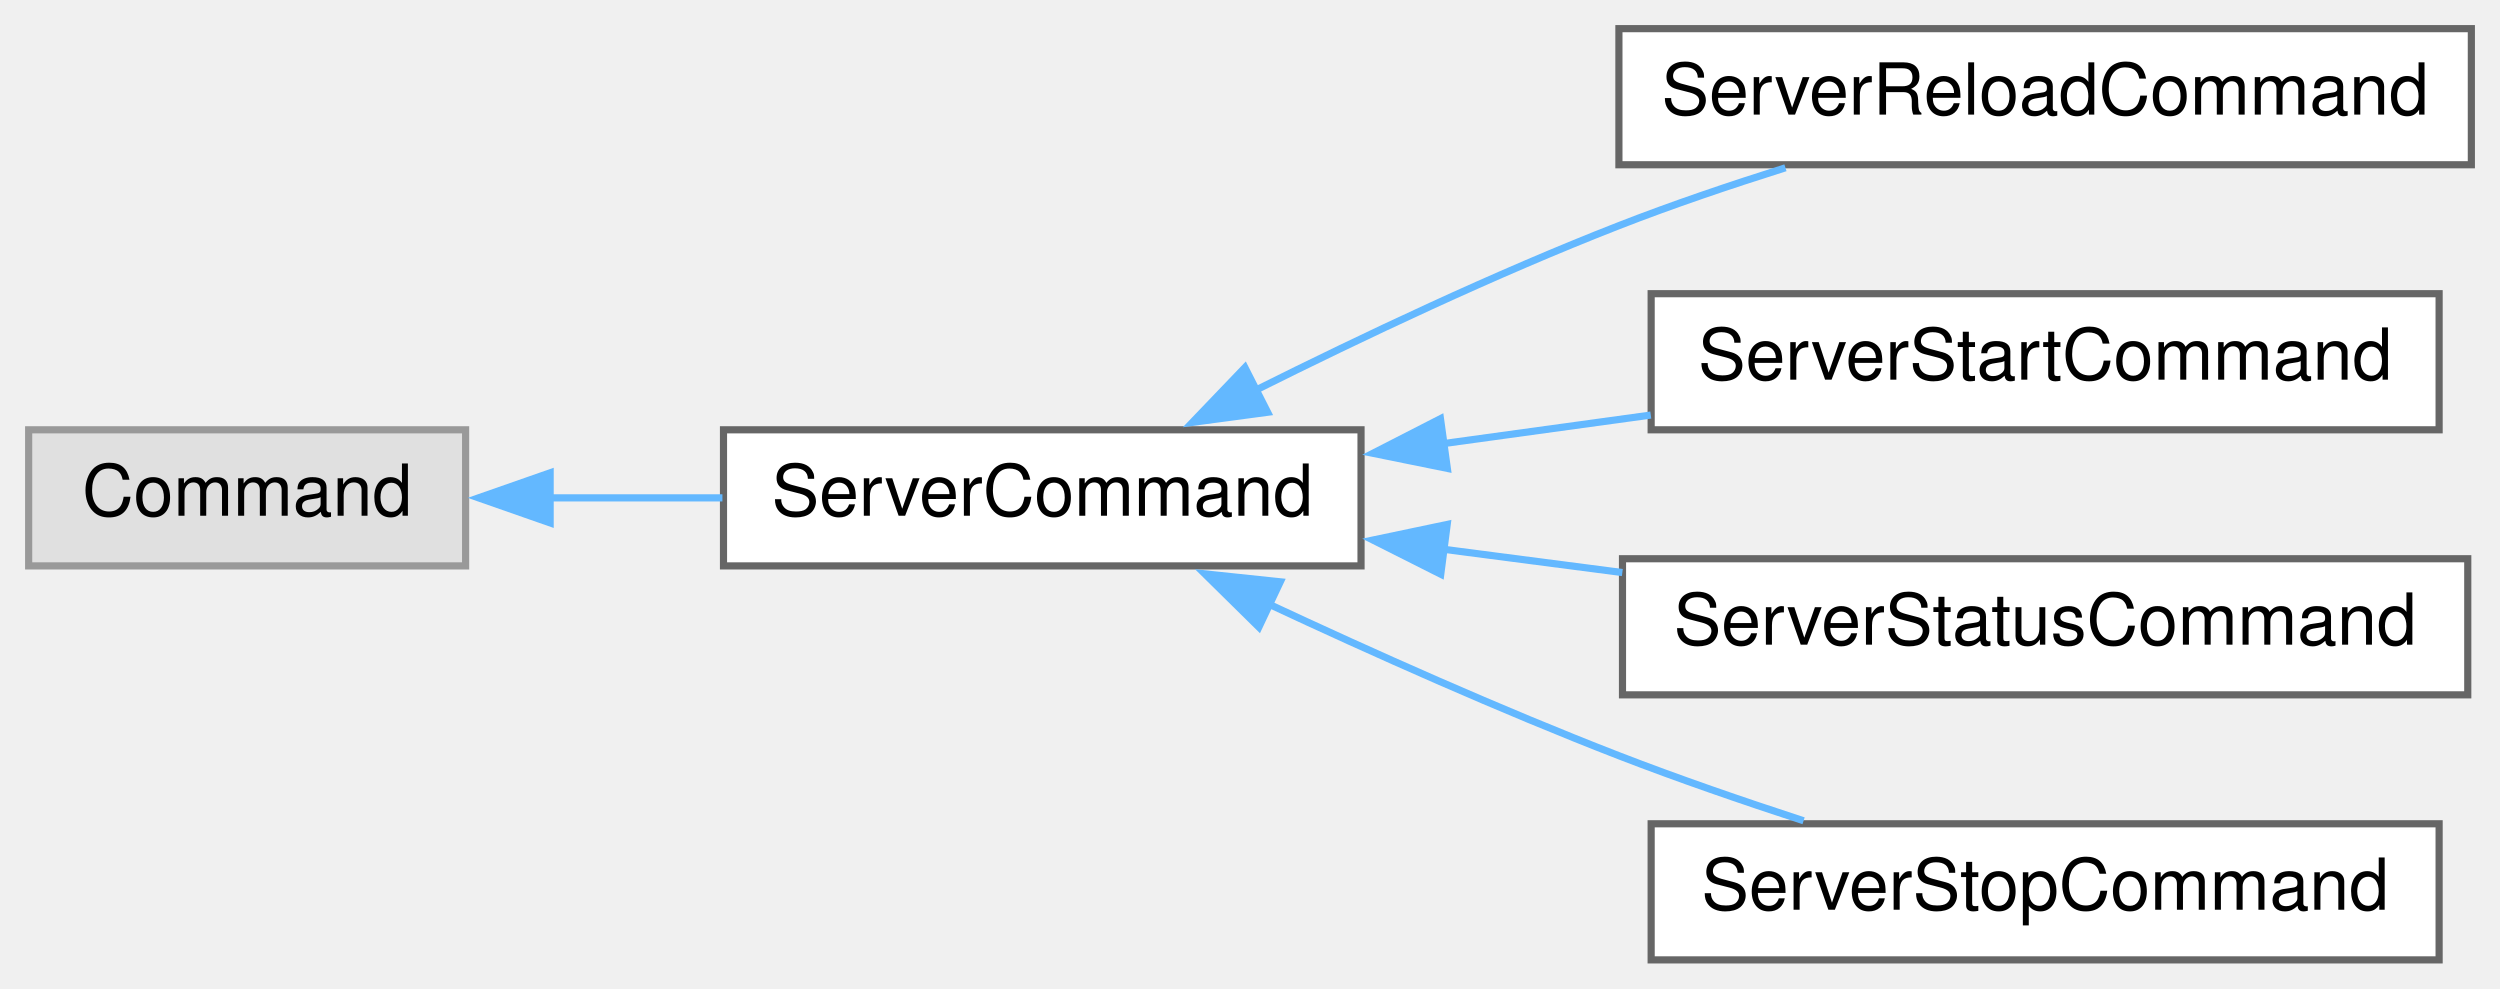
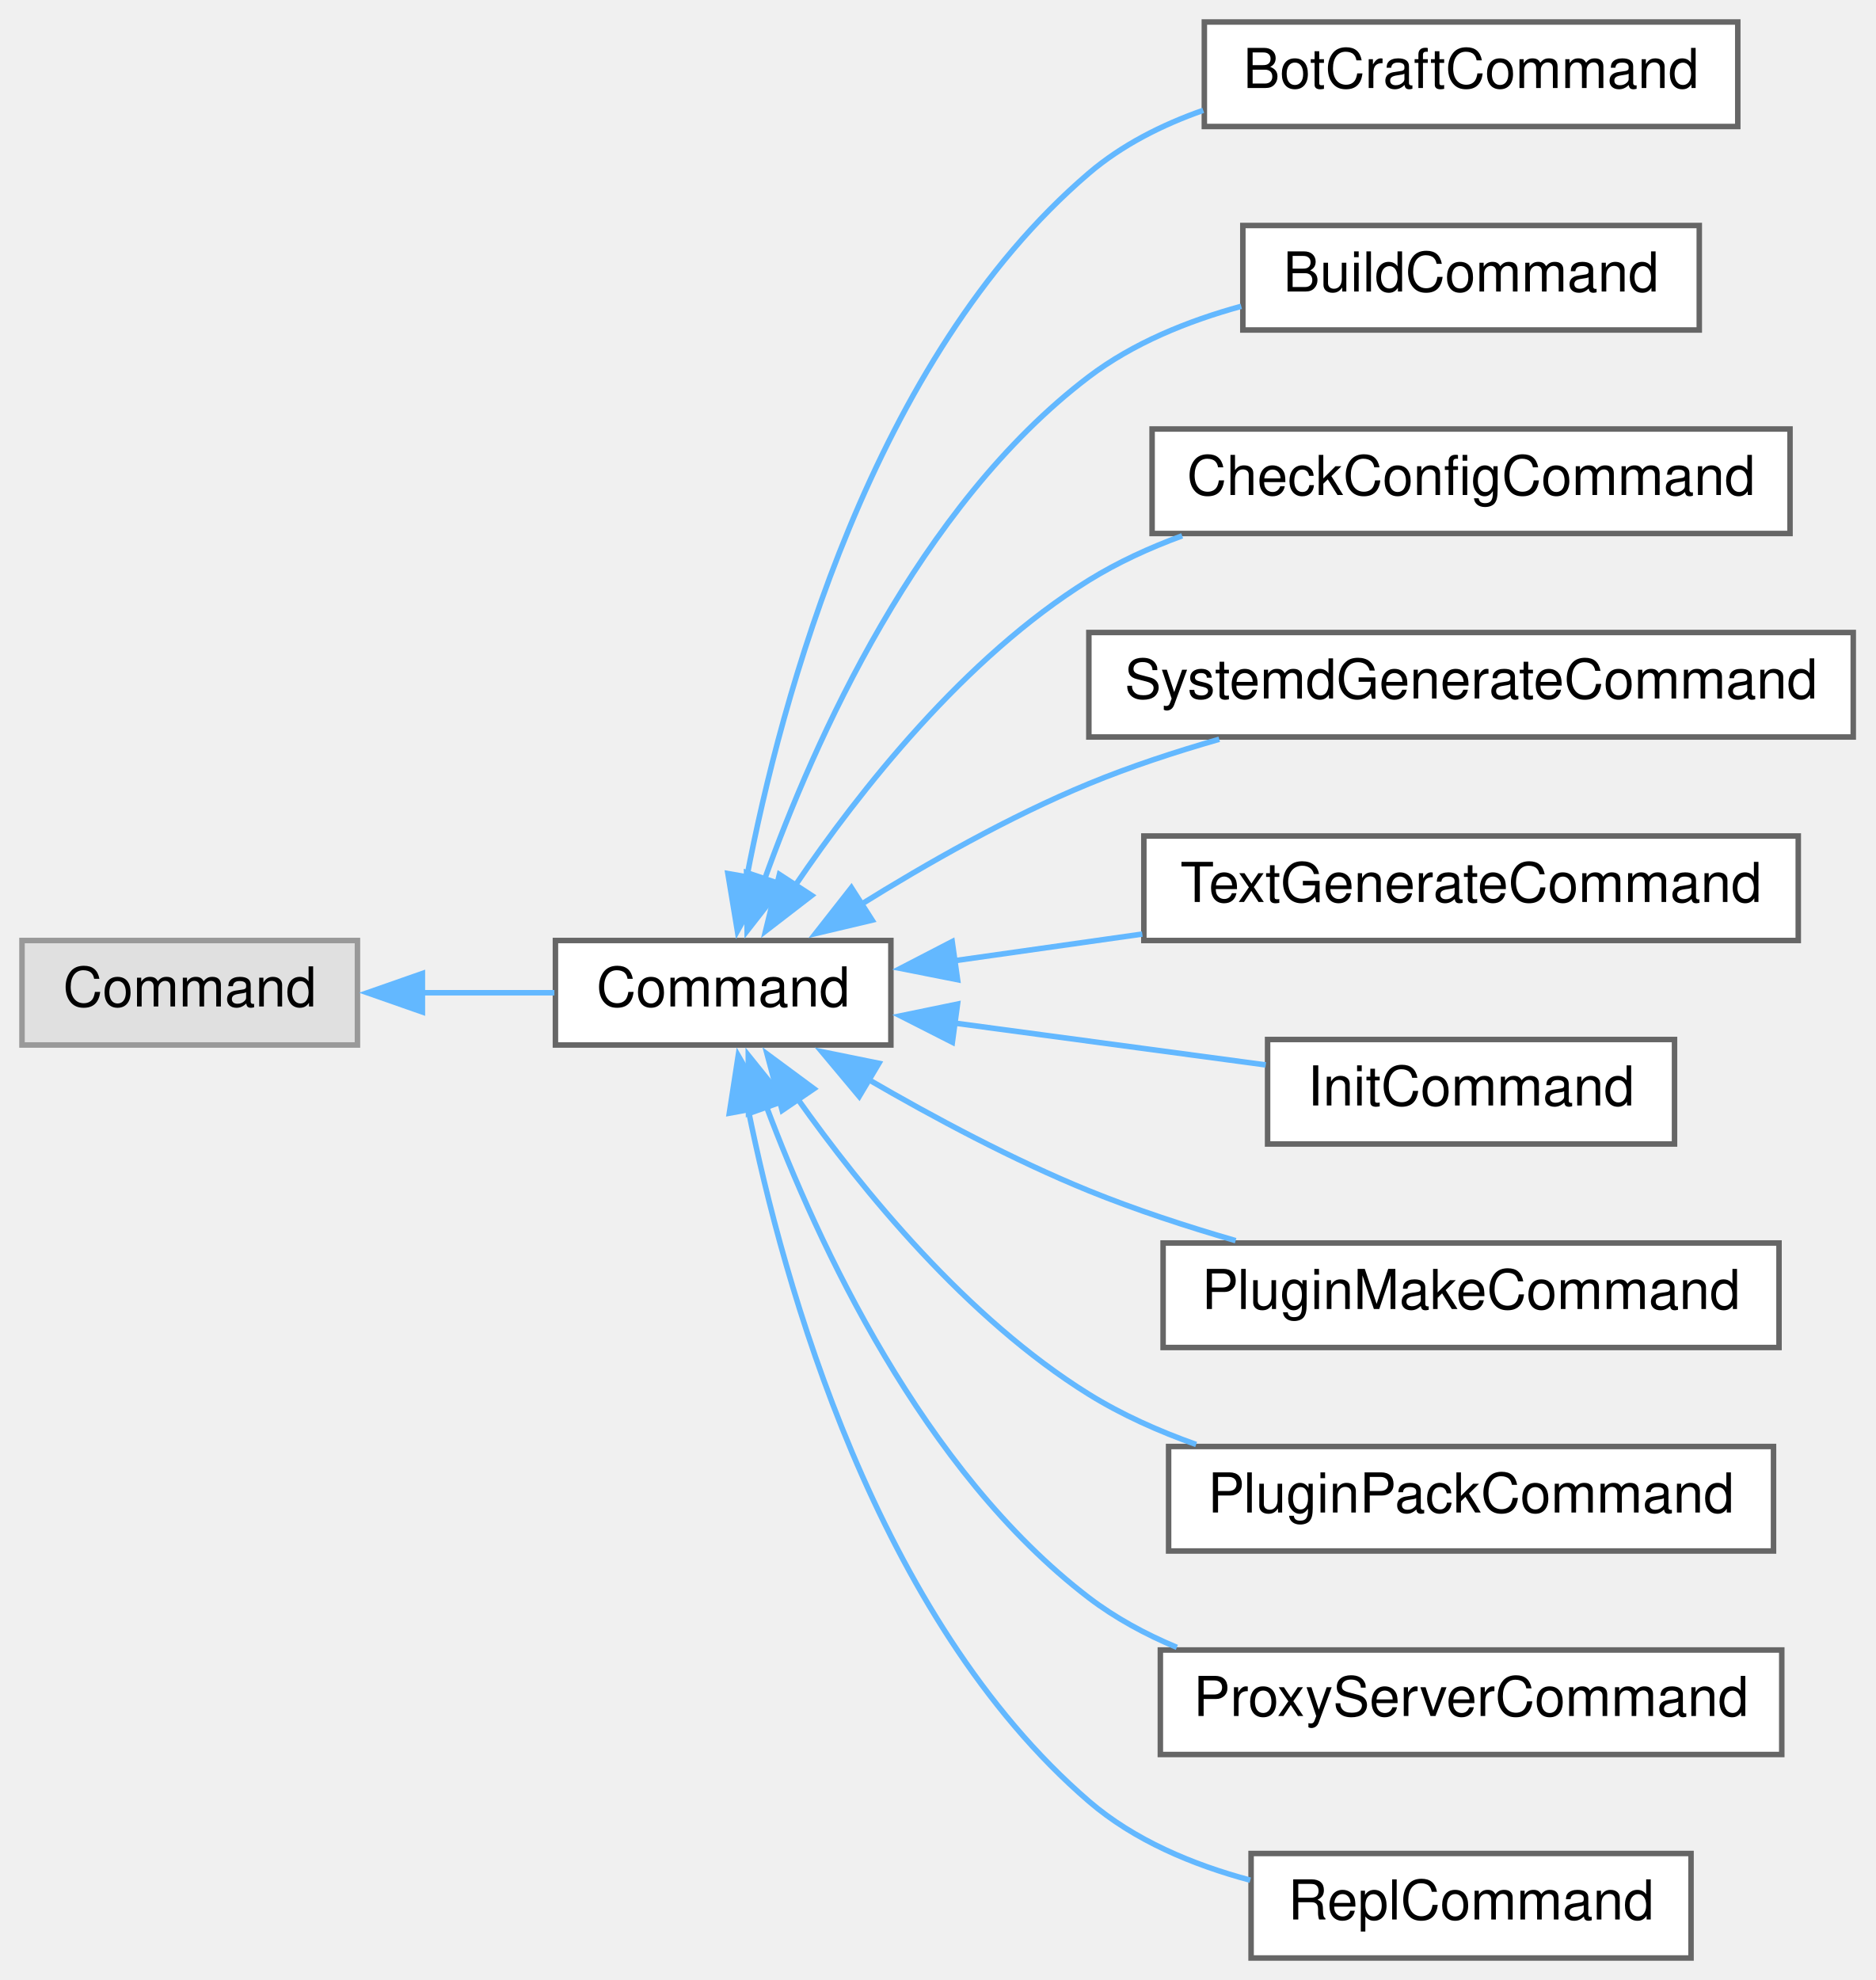
- <svg xmlns="http://www.w3.org/2000/svg" xmlns:xlink="http://www.w3.org/1999/xlink" width="349pt" height="138pt" viewBox="0.00 0.00 349.00 138.00">
-   <g id="graph0" class="graph" transform="scale(1 1) rotate(0) translate(4 134)">
+ <svg xmlns="http://www.w3.org/2000/svg" xmlns:xlink="http://www.w3.org/1999/xlink" width="341pt" height="360pt" viewBox="0.00 0.00 341.00 360.00">
+   <g id="graph0" class="graph" transform="scale(1 1) rotate(0) translate(4 356)">
    <g id="node1" class="node">
      <g id="a_node1">
        <a xlink:title=" ">
-           <polygon fill="#e0e0e0" stroke="#999999" points="61,-74 0,-74 0,-55 61,-55 61,-74" />
-           <text text-anchor="middle" x="30.5" y="-62" font-family="Helvetica,sans-Serif" font-size="10.00">Command</text>
+           <polygon fill="#e0e0e0" stroke="#999999" points="61,-185 0,-185 0,-166 61,-166 61,-185" />
+           <text text-anchor="middle" x="30.5" y="-173" font-family="Helvetica,sans-Serif" font-size="10.00">Command</text>
        </a>
      </g>
    </g>
    <g id="node2" class="node">
      <g id="a_node2">
-         <a xlink:href="class_z_m_1_1_command_1_1_server_1_1_server_command.html" target="_top" xlink:title=" ">
-           <polygon fill="white" stroke="#666666" points="186,-74 97,-74 97,-55 186,-55 186,-74" />
-           <text text-anchor="middle" x="141.5" y="-62" font-family="Helvetica,sans-Serif" font-size="10.00">ServerCommand</text>
+         <a xlink:href="class_z_m_1_1_command_1_1_command.html" target="_top" xlink:title=" ">
+           <polygon fill="white" stroke="#666666" points="158,-185 97,-185 97,-166 158,-166 158,-185" />
+           <text text-anchor="middle" x="127.5" y="-173" font-family="Helvetica,sans-Serif" font-size="10.00">Command</text>
        </a>
      </g>
    </g>
    <g id="edge1" class="edge">
-       <path fill="none" stroke="#63b8ff" d="M72.54,-64.5C80.48,-64.5 88.83,-64.5 96.85,-64.5" />
-       <polygon fill="#63b8ff" stroke="#63b8ff" points="72.8,-61 62.8,-64.5 72.8,-68 72.8,-61" />
+       <path fill="none" stroke="#63b8ff" d="M72.55,-175.5C80.71,-175.5 89.12,-175.5 96.81,-175.5" />
+       <polygon fill="#63b8ff" stroke="#63b8ff" points="72.81,-172 62.81,-175.5 72.81,-179 72.81,-172" />
    </g>
    <g id="node3" class="node">
      <g id="a_node3">
-         <a xlink:href="class_z_m_1_1_command_1_1_server_1_1_server_reload_command.html" target="_top" xlink:title=" ">
-           <polygon fill="white" stroke="#666666" points="341,-130 222,-130 222,-111 341,-111 341,-130" />
-           <text text-anchor="middle" x="281.5" y="-118" font-family="Helvetica,sans-Serif" font-size="10.00">ServerReloadCommand</text>
+         <a xlink:href="class_z_m_1_1_command_1_1_bot_craft_1_1_bot_craft_command.html" target="_top" xlink:title=" ">
+           <polygon fill="white" stroke="#666666" points="312,-352 215,-352 215,-333 312,-333 312,-352" />
+           <text text-anchor="middle" x="263.5" y="-340" font-family="Helvetica,sans-Serif" font-size="10.00">BotCraftCommand</text>
        </a>
      </g>
    </g>
    <g id="edge2" class="edge">
-       <path fill="none" stroke="#63b8ff" d="M171.23,-79.5C186.15,-86.95 204.8,-95.79 222,-102.5 229.42,-105.4 237.52,-108.14 245.25,-110.58" />
-       <polygon fill="#63b8ff" stroke="#63b8ff" points="172.96,-76.45 162.46,-75.04 169.79,-82.69 172.96,-76.45" />
+       <path fill="none" stroke="#63b8ff" d="M131.78,-196.41C137.99,-228.79 154.54,-290.8 194,-324.5 199.98,-329.61 207.26,-333.29 214.8,-335.94" />
+       <polygon fill="#63b8ff" stroke="#63b8ff" points="135.26,-195.96 130.09,-186.72 128.36,-197.17 135.26,-195.96" />
    </g>
    <g id="node4" class="node">
      <g id="a_node4">
-         <a xlink:href="class_z_m_1_1_command_1_1_server_1_1_server_start_command.html" target="_top" xlink:title=" ">
-           <polygon fill="white" stroke="#666666" points="336.5,-93 226.5,-93 226.5,-74 336.5,-74 336.5,-93" />
-           <text text-anchor="middle" x="281.5" y="-81" font-family="Helvetica,sans-Serif" font-size="10.00">ServerStartCommand</text>
+         <a xlink:href="class_z_m_1_1_command_1_1_build_command.html" target="_top" xlink:title=" ">
+           <polygon fill="white" stroke="#666666" points="305,-315 222,-315 222,-296 305,-296 305,-315" />
+           <text text-anchor="middle" x="263.5" y="-303" font-family="Helvetica,sans-Serif" font-size="10.00">BuildCommand</text>
        </a>
      </g>
    </g>
    <g id="edge3" class="edge">
-       <path fill="none" stroke="#63b8ff" d="M197.54,-72.08C207.07,-73.39 216.96,-74.75 226.45,-76.06" />
-       <polygon fill="#63b8ff" stroke="#63b8ff" points="198.05,-68.61 187.66,-70.72 197.09,-75.55 198.05,-68.61" />
+       <path fill="none" stroke="#63b8ff" d="M134.96,-195.91C144.04,-221.24 163.02,-263.99 194,-287.5 202.03,-293.6 211.95,-297.63 221.71,-300.31" />
+       <polygon fill="#63b8ff" stroke="#63b8ff" points="138.38,-195.11 131.86,-186.76 131.75,-197.35 138.38,-195.11" />
    </g>
    <g id="node5" class="node">
      <g id="a_node5">
-         <a xlink:href="class_z_m_1_1_command_1_1_server_1_1_server_status_command.html" target="_top" xlink:title=" ">
-           <polygon fill="white" stroke="#666666" points="340.5,-56 222.5,-56 222.5,-37 340.5,-37 340.5,-56" />
-           <text text-anchor="middle" x="281.5" y="-44" font-family="Helvetica,sans-Serif" font-size="10.00">ServerStatusCommand</text>
+         <a xlink:href="class_z_m_1_1_command_1_1_check_config_command.html" target="_top" xlink:title=" ">
+           <polygon fill="white" stroke="#666666" points="321.5,-278 205.5,-278 205.5,-259 321.5,-259 321.5,-278" />
+           <text text-anchor="middle" x="263.5" y="-266" font-family="Helvetica,sans-Serif" font-size="10.00">CheckConfigCommand</text>
        </a>
      </g>
    </g>
    <g id="edge4" class="edge">
-       <path fill="none" stroke="#63b8ff" d="M197.53,-57.32C205.73,-56.25 214.21,-55.15 222.48,-54.07" />
-       <polygon fill="#63b8ff" stroke="#63b8ff" points="197.13,-53.84 187.66,-58.61 198.03,-60.79 197.13,-53.84" />
+       <path fill="none" stroke="#63b8ff" d="M140.63,-195.04C152.26,-212.17 171.37,-236.47 194,-250.5 199.23,-253.74 205.02,-256.4 210.97,-258.58" />
+       <polygon fill="#63b8ff" stroke="#63b8ff" points="143.6,-193.19 135.21,-186.72 137.73,-197.01 143.6,-193.19" />
    </g>
    <g id="node6" class="node">
      <g id="a_node6">
-         <a xlink:href="class_z_m_1_1_command_1_1_server_1_1_server_stop_command.html" target="_top" xlink:title=" ">
-           <polygon fill="white" stroke="#666666" points="336.5,-19 226.5,-19 226.5,0 336.5,0 336.5,-19" />
-           <text text-anchor="middle" x="281.5" y="-7" font-family="Helvetica,sans-Serif" font-size="10.00">ServerStopCommand</text>
+         <a xlink:href="class_z_m_1_1_command_1_1_generate_1_1_systemd_generate_command.html" target="_top" xlink:title=" ">
+           <polygon fill="white" stroke="#666666" points="333,-241 194,-241 194,-222 333,-222 333,-241" />
+           <text text-anchor="middle" x="263.5" y="-229" font-family="Helvetica,sans-Serif" font-size="10.00">SystemdGenerateCommand</text>
        </a>
      </g>
    </g>
    <g id="edge5" class="edge">
-       <path fill="none" stroke="#63b8ff" d="M172.86,-49.79C187.54,-42.93 205.52,-34.89 222,-28.5 230.26,-25.3 239.32,-22.18 247.78,-19.42" />
-       <polygon fill="#63b8ff" stroke="#63b8ff" points="171.74,-46.45 164.19,-53.89 174.73,-52.78 171.74,-46.45" />
+       <path fill="none" stroke="#63b8ff" d="M152.35,-191.42C164.43,-198.94 179.57,-207.55 194,-213.5 201.5,-216.6 209.69,-219.29 217.71,-221.59" />
+       <polygon fill="#63b8ff" stroke="#63b8ff" points="154.59,-188.7 144.28,-186.26 150.82,-194.6 154.59,-188.7" />
+     </g>
+     <g id="node7" class="node">
+       <g id="a_node7">
+         <a xlink:href="class_z_m_1_1_command_1_1_generate_1_1_text_generate_command.html" target="_top" xlink:title=" ">
+           <polygon fill="white" stroke="#666666" points="323,-204 204,-204 204,-185 323,-185 323,-204" />
+           <text text-anchor="middle" x="263.5" y="-192" font-family="Helvetica,sans-Serif" font-size="10.00">TextGenerateCommand</text>
+         </a>
+       </g>
+     </g>
+     <g id="edge6" class="edge">
+       <path fill="none" stroke="#63b8ff" d="M169.48,-181.31C180.29,-182.84 192.17,-184.53 203.72,-186.17" />
+       <polygon fill="#63b8ff" stroke="#63b8ff" points="170.13,-177.87 159.74,-179.93 169.15,-184.8 170.13,-177.87" />
+     </g>
+     <g id="node8" class="node">
+       <g id="a_node8">
+         <a xlink:href="class_z_m_1_1_command_1_1_init_command.html" target="_top" xlink:title=" ">
+           <polygon fill="white" stroke="#666666" points="300.5,-167 226.5,-167 226.5,-148 300.5,-148 300.5,-167" />
+           <text text-anchor="middle" x="263.5" y="-155" font-family="Helvetica,sans-Serif" font-size="10.00">InitCommand</text>
+         </a>
+       </g>
+     </g>
+     <g id="edge7" class="edge">
+       <path fill="none" stroke="#63b8ff" d="M169.61,-169.98C187.67,-167.55 208.69,-164.73 226.16,-162.38" />
+       <polygon fill="#63b8ff" stroke="#63b8ff" points="169.18,-166.5 159.74,-171.3 170.12,-173.44 169.18,-166.5" />
+     </g>
+     <g id="node9" class="node">
+       <g id="a_node9">
+         <a xlink:href="class_z_m_1_1_command_1_1_plugin_1_1_plugin_make_command.html" target="_top" xlink:title=" ">
+           <polygon fill="white" stroke="#666666" points="319.5,-130 207.5,-130 207.5,-111 319.5,-111 319.5,-130" />
+           <text text-anchor="middle" x="263.5" y="-118" font-family="Helvetica,sans-Serif" font-size="10.00">PluginMakeCommand</text>
+         </a>
+       </g>
+     </g>
+     <g id="edge8" class="edge">
+       <path fill="none" stroke="#63b8ff" d="M153.81,-159.79C165.69,-152.89 180.24,-145.1 194,-139.5 202.46,-136.06 211.75,-133.02 220.69,-130.43" />
+       <polygon fill="#63b8ff" stroke="#63b8ff" points="152.24,-156.65 145.44,-164.78 155.82,-162.67 152.24,-156.65" />
+     </g>
+     <g id="node10" class="node">
+       <g id="a_node10">
+         <a xlink:href="class_z_m_1_1_command_1_1_plugin_1_1_plugin_pack_command.html" target="_top" xlink:title=" ">
+           <polygon fill="white" stroke="#666666" points="318.5,-93 208.5,-93 208.5,-74 318.5,-74 318.5,-93" />
+           <text text-anchor="middle" x="263.5" y="-81" font-family="Helvetica,sans-Serif" font-size="10.00">PluginPackCommand</text>
+         </a>
+       </g>
+     </g>
+     <g id="edge9" class="edge">
+       <path fill="none" stroke="#63b8ff" d="M140.98,-156.29C152.74,-139.68 171.83,-116.25 194,-102.5 199.98,-98.79 206.69,-95.79 213.51,-93.37" />
+       <polygon fill="#63b8ff" stroke="#63b8ff" points="138.23,-154.11 135.49,-164.35 144.01,-158.05 138.23,-154.11" />
+     </g>
+     <g id="node11" class="node">
+       <g id="a_node11">
+         <a xlink:href="class_z_m_1_1_command_1_1_proxy_server_command.html" target="_top" xlink:title=" ">
+           <polygon fill="white" stroke="#666666" points="320,-56 207,-56 207,-37 320,-37 320,-56" />
+           <text text-anchor="middle" x="263.5" y="-44" font-family="Helvetica,sans-Serif" font-size="10.00">ProxyServerCommand</text>
+         </a>
+       </g>
+     </g>
+     <g id="edge10" class="edge">
+       <path fill="none" stroke="#63b8ff" d="M135.37,-154.81C144.71,-129.91 163.79,-88.57 194,-65.5 198.81,-61.83 204.28,-58.87 210,-56.48" />
+       <polygon fill="#63b8ff" stroke="#63b8ff" points="132.11,-153.54 132.07,-164.13 138.71,-155.88 132.11,-153.54" />
+     </g>
+     <g id="node12" class="node">
+       <g id="a_node12">
+         <a xlink:href="class_z_m_1_1_command_1_1_repl_command.html" target="_top" xlink:title=" ">
+           <polygon fill="white" stroke="#666666" points="303.5,-19 223.5,-19 223.5,0 303.5,0 303.5,-19" />
+           <text text-anchor="middle" x="263.5" y="-7" font-family="Helvetica,sans-Serif" font-size="10.00">ReplCommand</text>
+         </a>
+       </g>
+     </g>
+     <g id="edge11" class="edge">
+       <path fill="none" stroke="#63b8ff" d="M132.02,-154.46C138.48,-122.48 155.32,-61.82 194,-28.5 202.23,-21.41 212.89,-16.95 223.35,-14.15" />
+       <polygon fill="#63b8ff" stroke="#63b8ff" points="128.62,-153.6 130.24,-164.07 135.5,-154.87 128.62,-153.6" />
    </g>
  </g>
</svg>
